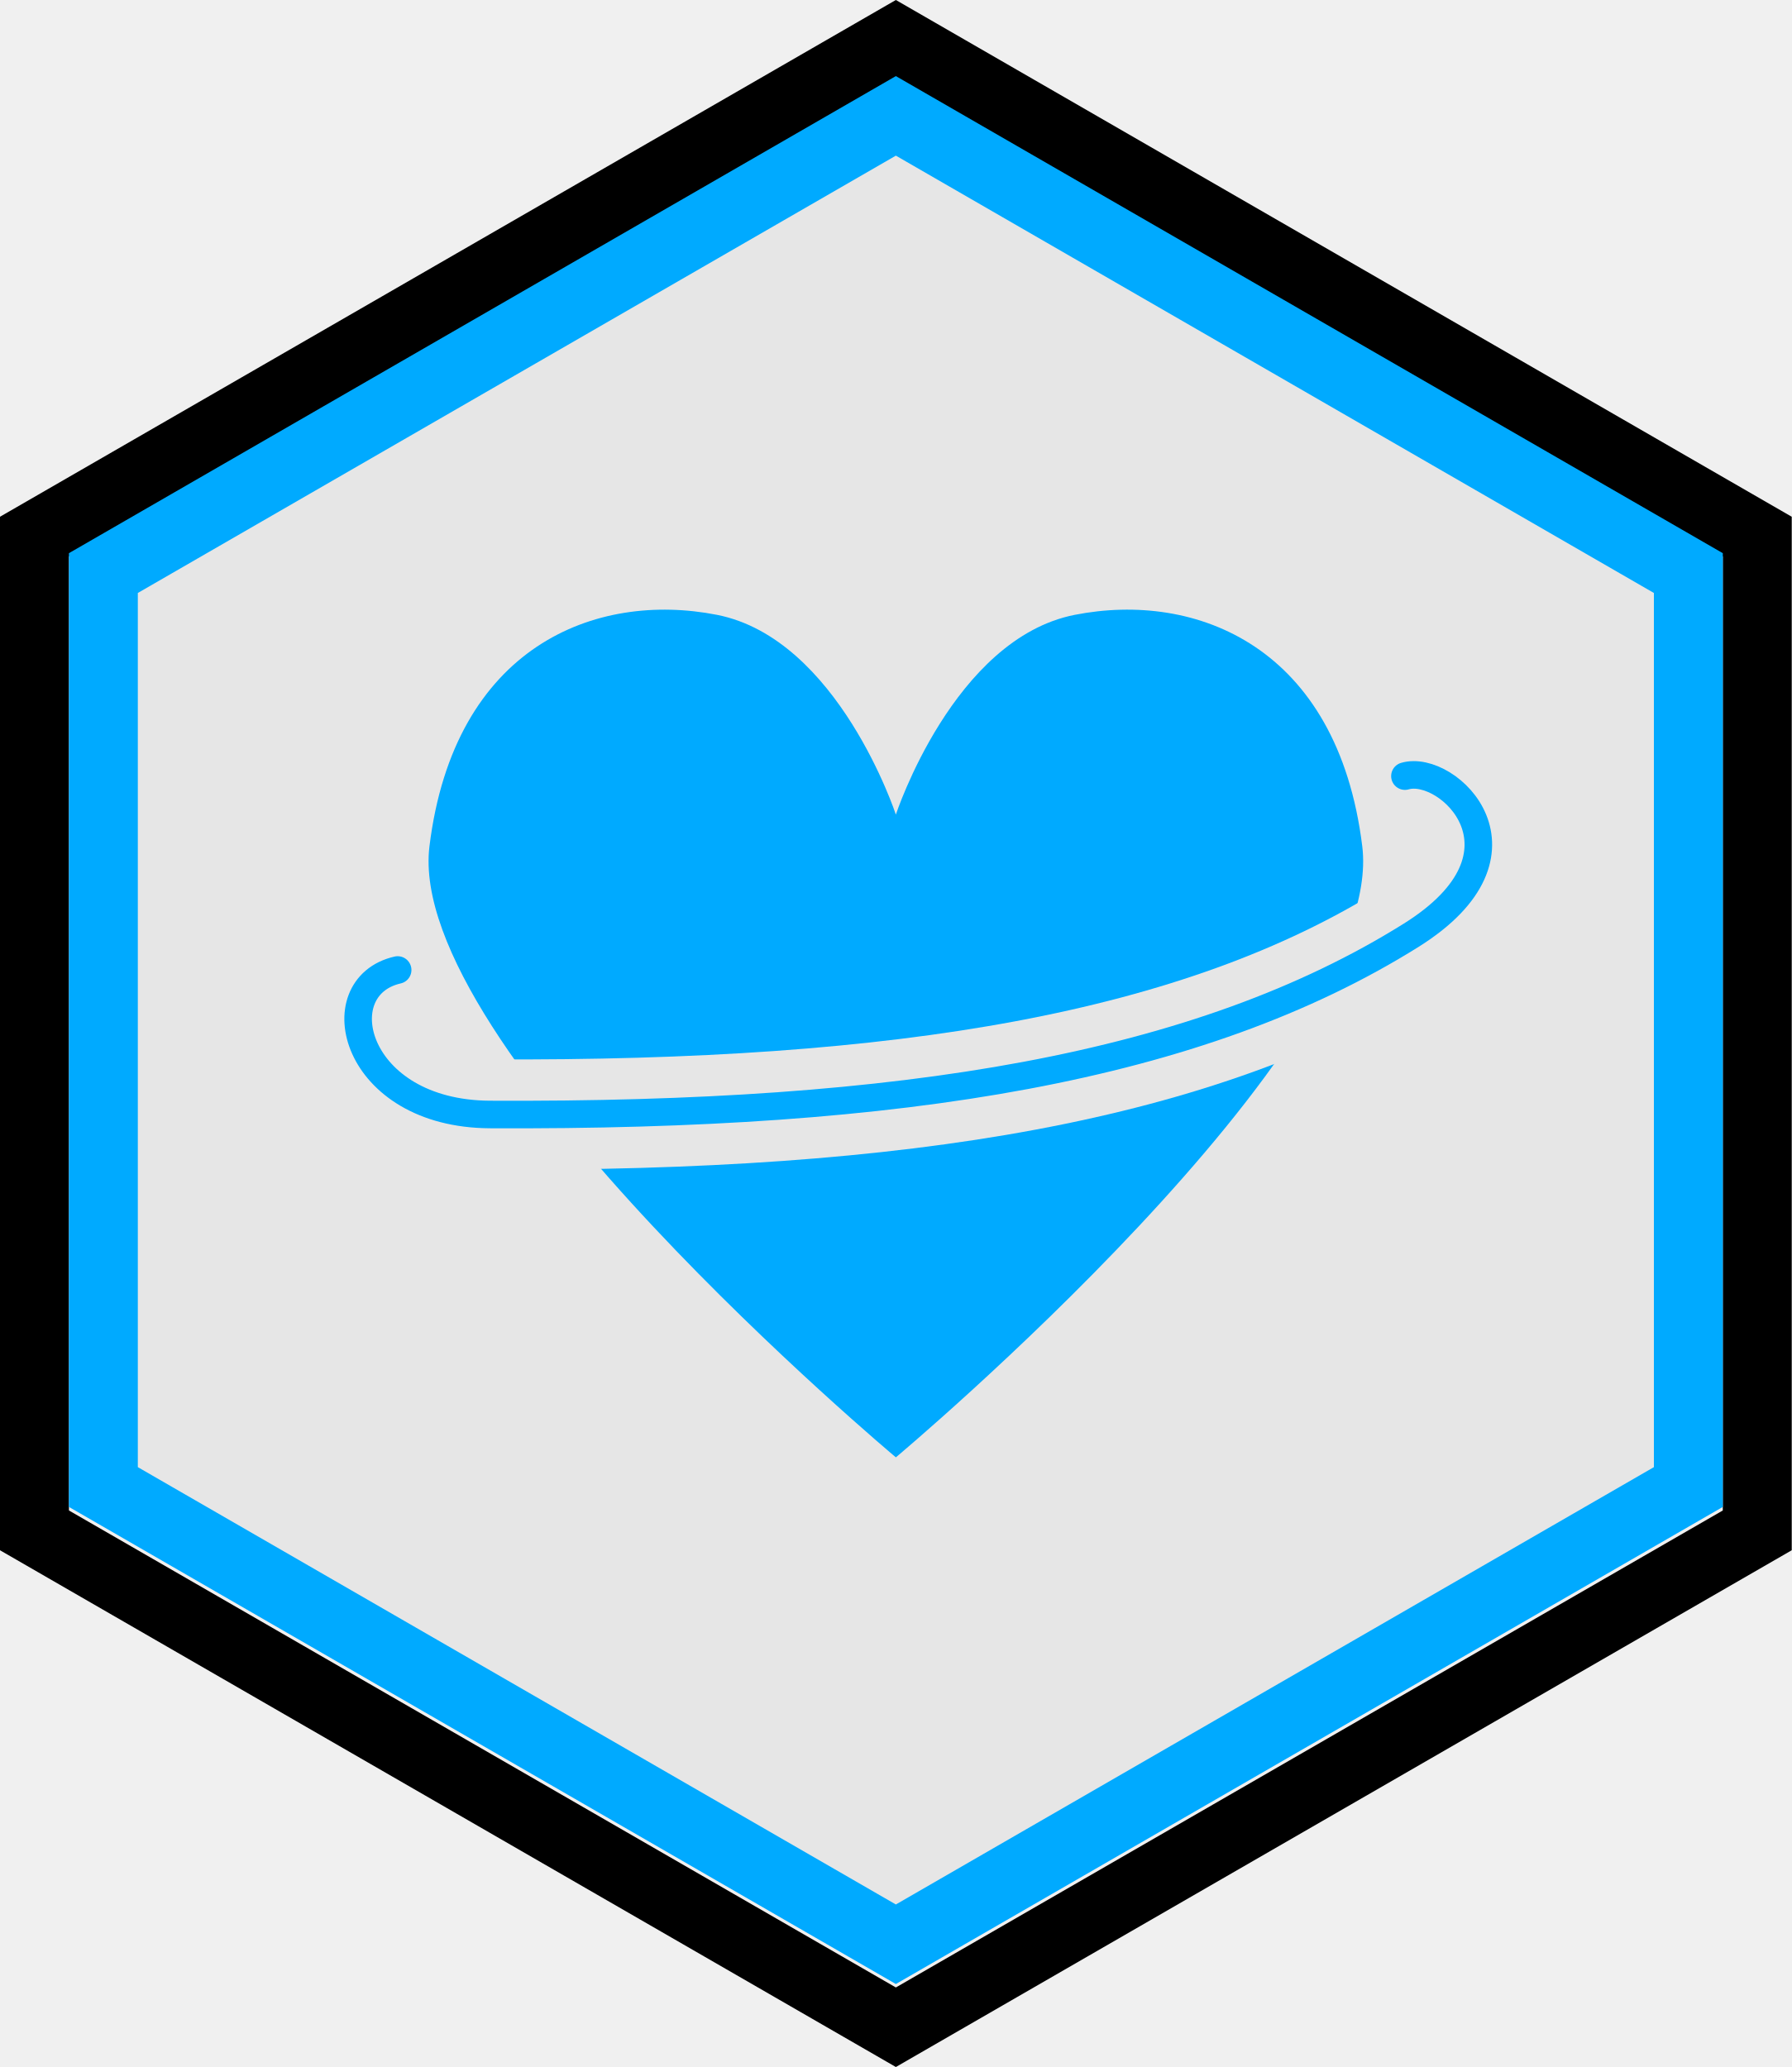
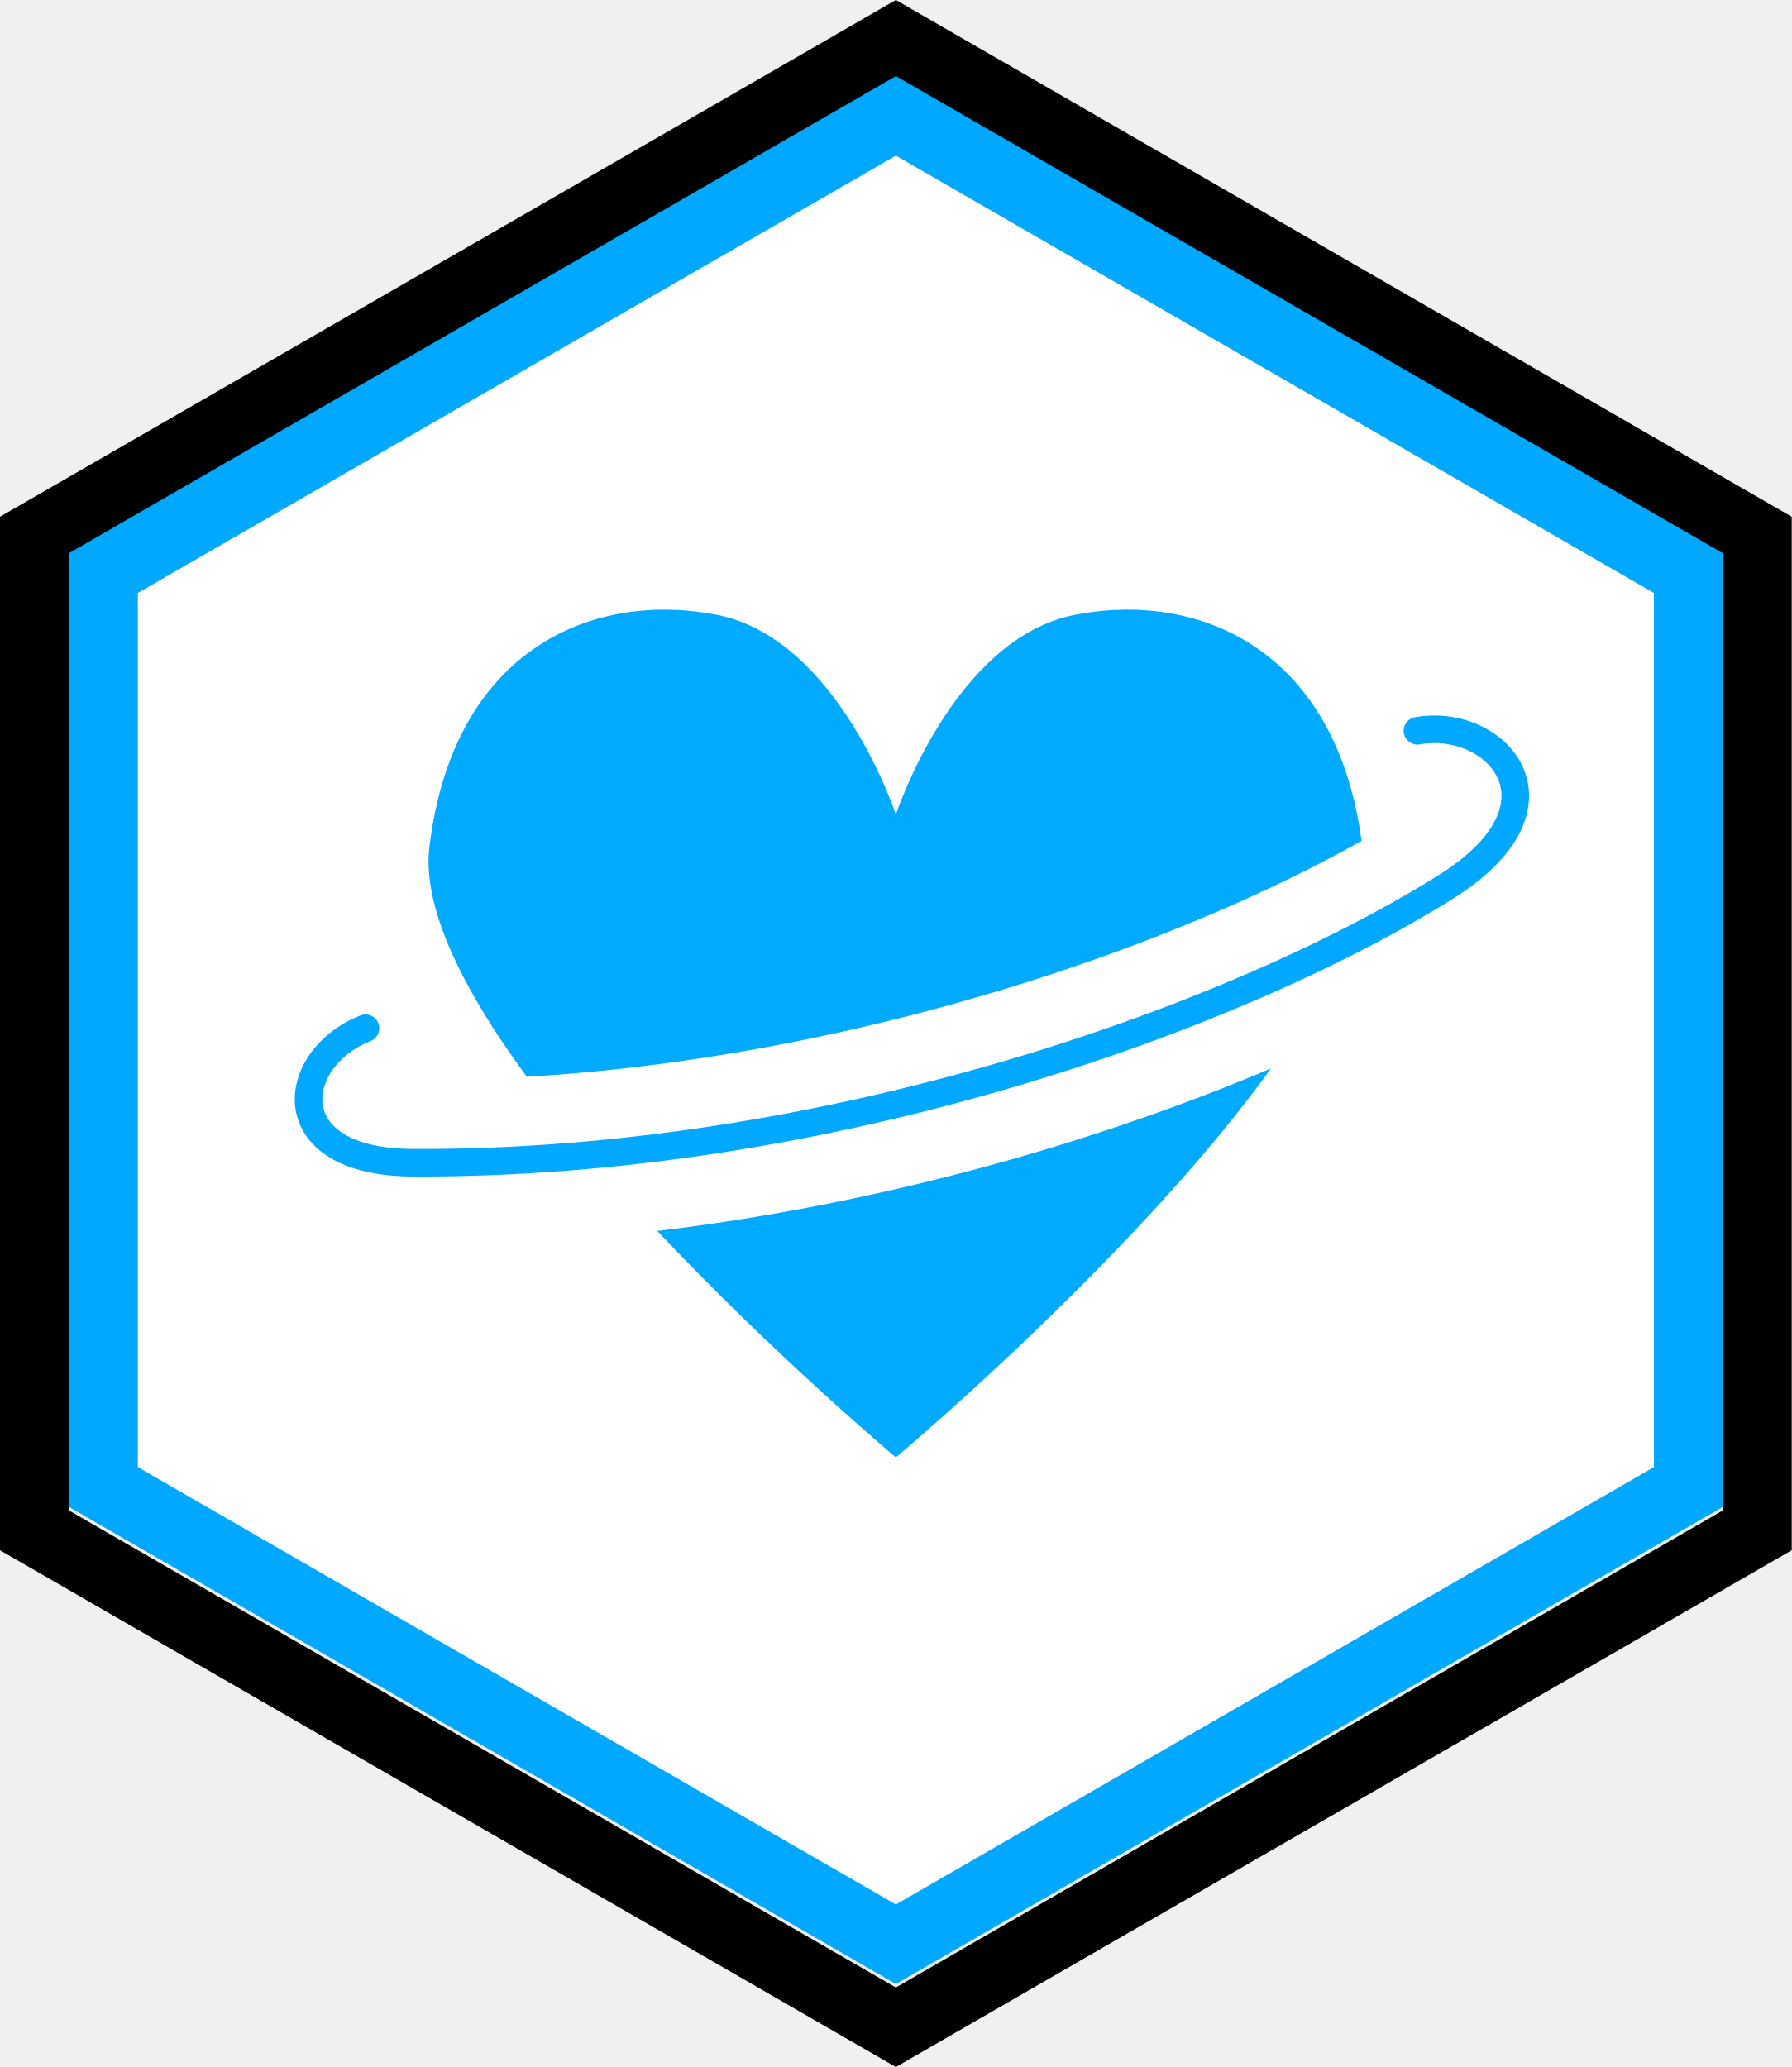
<svg xmlns="http://www.w3.org/2000/svg" viewBox="0 0 130 150" version="1.1" id="svg1" width="130" height="150" xml:space="preserve">
  <defs id="defs1">
-     <mask maskUnits="userSpaceOnUse" id="mask-powermask-path-effect6">
-       <path id="mask-powermask-path-effect6_box" style="fill:#ffffff;fill-opacity:1" d="M 30.095,43.242 H 99.905 V 106.758 H 30.095 Z" />
-       <path style="fill:none;stroke:#000000;stroke-width:8;stroke-linecap:square;stroke-linejoin:miter;stroke-dasharray:none" d="M 35.551,80.878 C 65.504,81.025 86.995,77.499 102.382,67.875" id="path6" />
+     <mask maskUnits="userSpaceOnUse" id="mask-powermask-path-effect4">
+       <path id="mask-powermask-path-effect4_box" style="fill:#ffffff;fill-opacity:1" d="M 30.095,43.242 H 99.905 V 106.758 H 30.095 Z" />
+       <path style="fill:none;stroke:#000000;stroke-width:12;stroke-linecap:round;stroke-linejoin:round;stroke-dasharray:none" d="M 29.926,84.378 C 59.879,84.525 89.495,73.999 104.882,64.375" id="path4" />
    </mask>
+     <filter id="mask-powermask-path-effect4_inverse" style="color-interpolation-filters:sRGB" height="100" width="100" x="-50" y="-50">
+       <feColorMatrix id="mask-powermask-path-effect4_primitive1" values="1" type="saturate" result="fbSourceGraphic" />
+       <feColorMatrix id="mask-powermask-path-effect4_primitive2" values="-1 0 0 0 1 0 -1 0 0 1 0 0 -1 0 1 0 0 0 1 0 " in="fbSourceGraphic" />
+     </filter>
  </defs>
  <polygon points="61.8,53.78 31,71.56 0.2,53.78 0.2,18.22 31,0.44 61.8,18.22 " fill="none" stroke="#ff3b57" stroke-width="1" id="polygon1-5" style="display:inline;mix-blend-mode:normal;fill:none;fill-opacity:1;stroke:#000000;stroke-width:2.465;stroke-dasharray:none;stroke-dashoffset:0;stroke-opacity:1" transform="matrix(2.029196,0,0,2.027961,2.09495,1.993413)" />
-   <path id="polygon1" style="display:inline;mix-blend-mode:normal;fill:#e6e6e6;stroke:#00aaff;stroke-width:5;stroke-dasharray:none;stroke-opacity:1" d="m 7.5,41.588 c 0,22.108 0,44.216 0,66.324 19.167,11.06 38.333,22.12 57.5,33.18 19.167,-11.06 38.333,-22.12 57.5,-33.18 0,-22.108 0,-44.216 0,-66.324 C 103.333,30.528 84.167,19.468 65,8.408 45.833,19.468 26.667,30.528 7.5,41.588 Z" />
-   <path style="fill:none;stroke:#00aaff;stroke-width:2;stroke-linecap:round;stroke-linejoin:round;stroke-dasharray:none;stroke-opacity:1" d="m 28.852,70.391 c -5.391,1.232 -3.194,10.438 6.698,10.487 29.953,0.147 51.445,-3.378 66.831,-13.003 9.554,-5.976 2.676,-12.472 -0.445,-11.554" id="path2" />
-   <path style="fill:#00aaff;stroke:none;stroke-linecap:square;stroke-linejoin:round;fill-opacity:1" d="M 31.16,61.412 C 32.949,46.899 43.224,42.889 52.02,44.618 60.815,46.348 65,59.114 65,59.114 c 0,0 4.185,-12.766 12.98,-14.496 8.796,-1.73 19.071,2.281 20.86,16.794 C 100.628,75.925 65,105.758 65,105.758 c 0,0 -35.628,-29.833 -33.84,-44.346 z" id="path1" mask="url(#mask-powermask-path-effect6)" />
+   <path id="polygon1" style="display:inline;mix-blend-mode:normal;fill:#ffffff;stroke:#00a8ff;stroke-width:5;stroke-dasharray:none;stroke-opacity:1" d="m 7.5,41.588 c 0,22.108 0,44.216 0,66.324 19.167,11.06 38.333,22.12 57.5,33.18 19.167,-11.06 38.333,-22.12 57.5,-33.18 0,-22.108 0,-44.216 0,-66.324 C 103.333,30.528 84.167,19.468 65,8.408 45.833,19.468 26.667,30.528 7.5,41.588 Z" />
+   <path style="fill:#00aaff;stroke:none;stroke-linecap:square;stroke-linejoin:round;fill-opacity:1" d="M 31.16,61.412 C 32.949,46.899 43.224,42.889 52.02,44.618 60.815,46.348 65,59.114 65,59.114 c 0,0 4.185,-12.766 12.98,-14.496 8.796,-1.73 19.071,2.281 20.86,16.794 C 100.628,75.925 65,105.758 65,105.758 c 0,0 -35.628,-29.833 -33.84,-44.346 z" id="path1" mask="url(#mask-powermask-path-effect4)" />
+   <path style="fill:none;stroke:#00a8ff;stroke-width:2;stroke-linecap:round;stroke-linejoin:round;stroke-dasharray:none;stroke-opacity:1" d="m 26.52,74.617 c -5.568,2.205 -6.487,9.712 3.405,9.761 29.953,0.147 59.57,-10.378 74.956,-20.003 9.554,-5.976 3.664,-12.371 -2.039,-11.343" id="path2" />
</svg>
